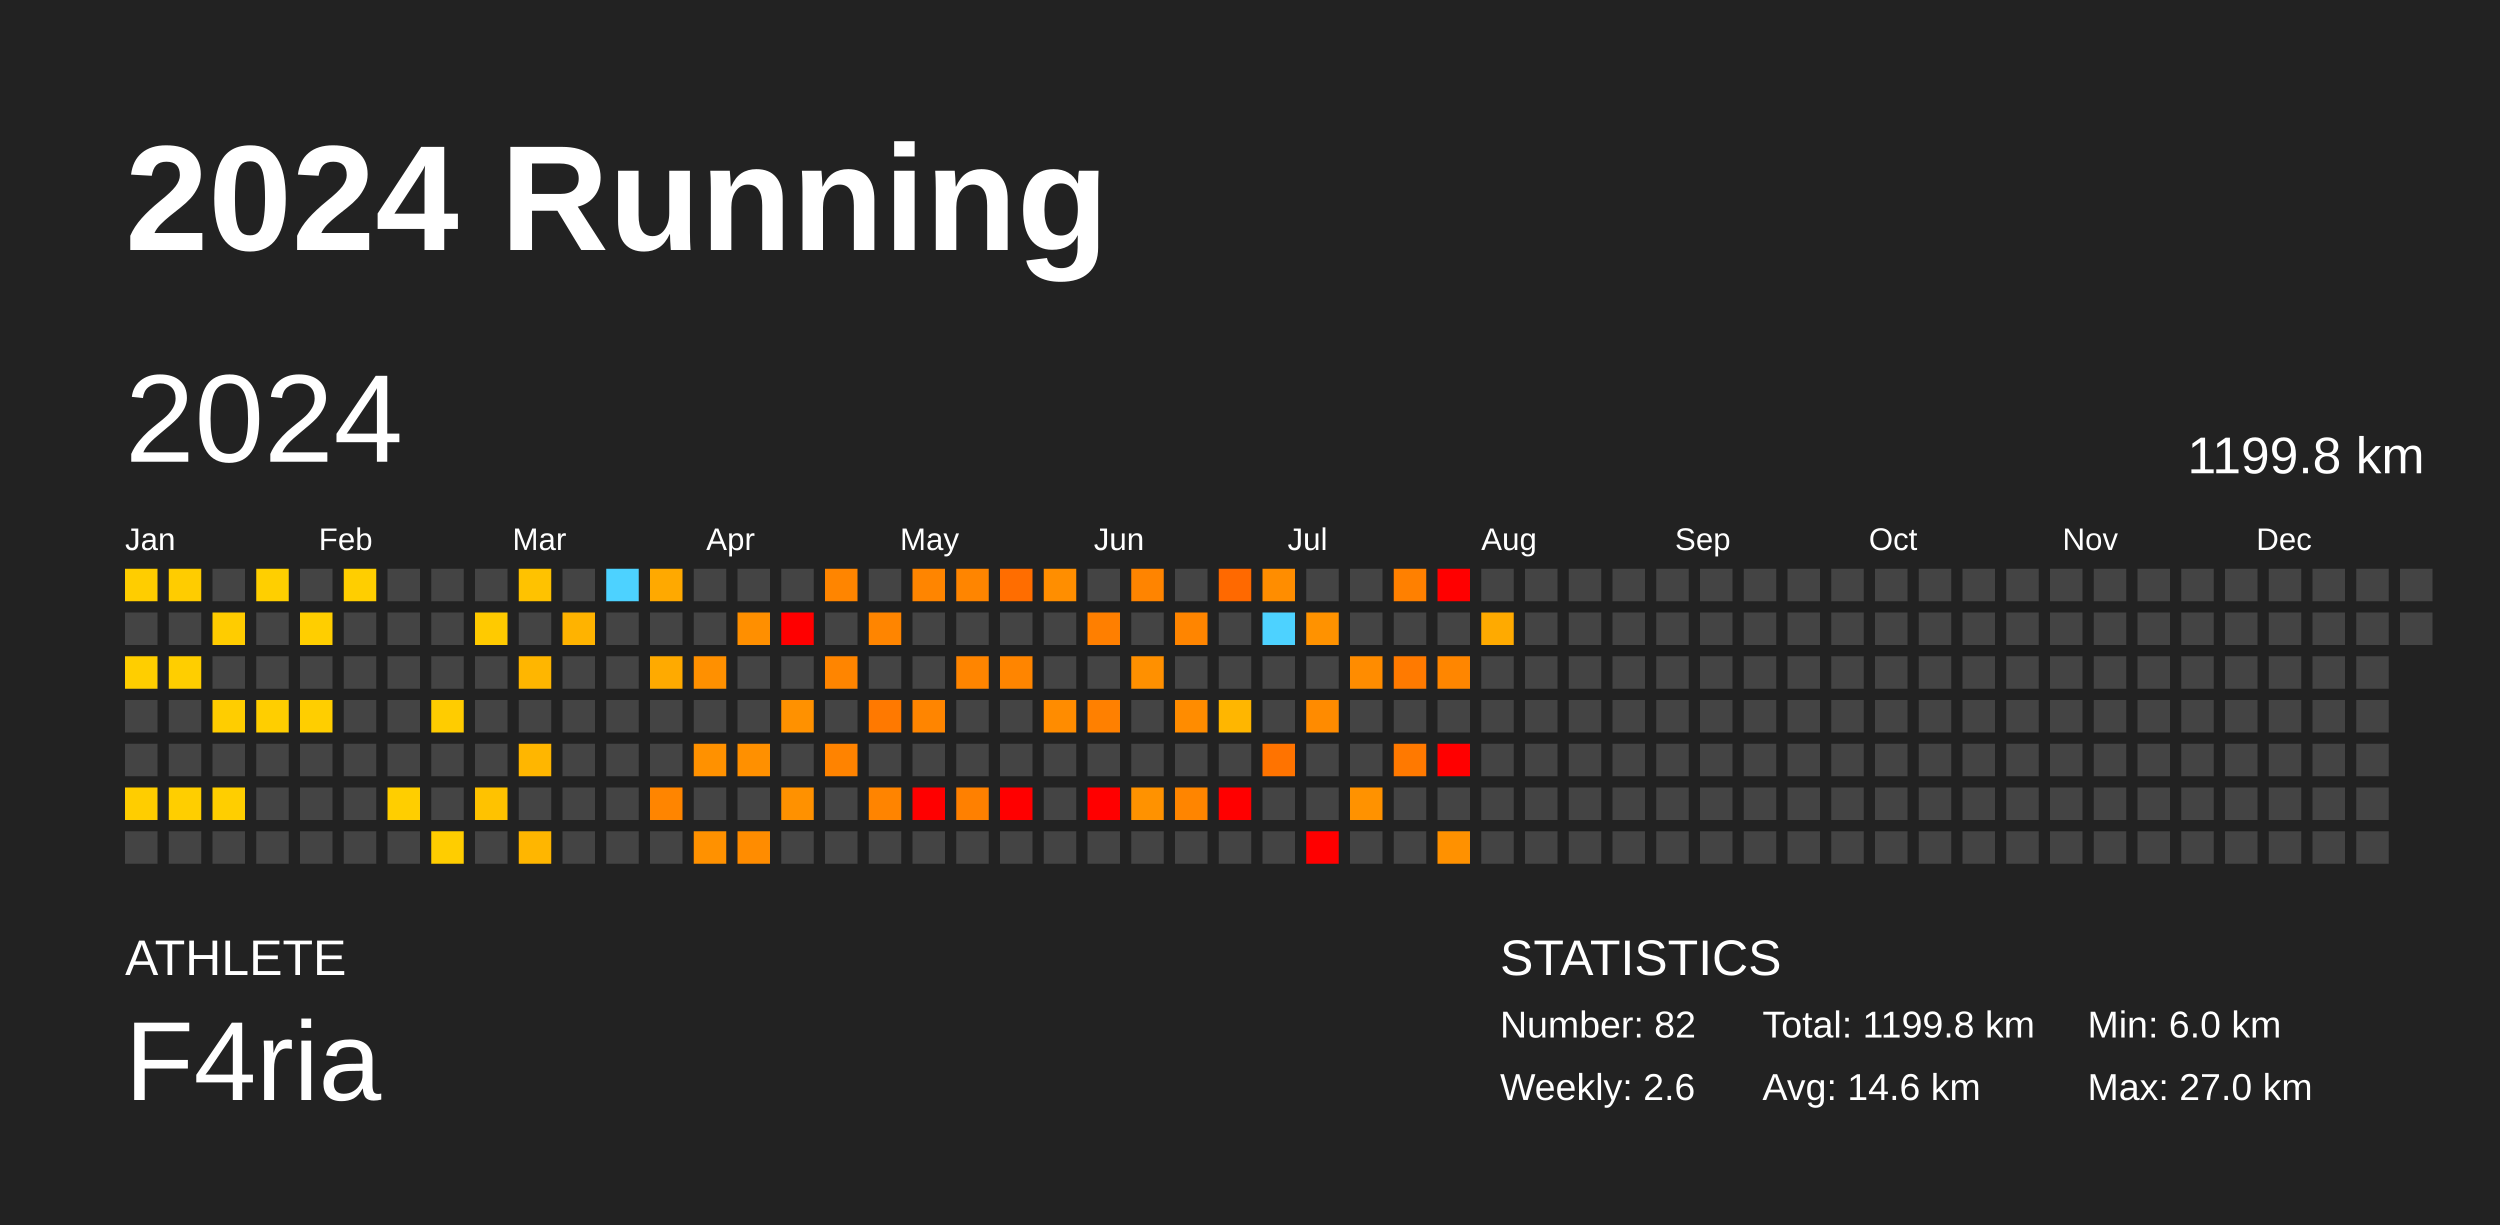
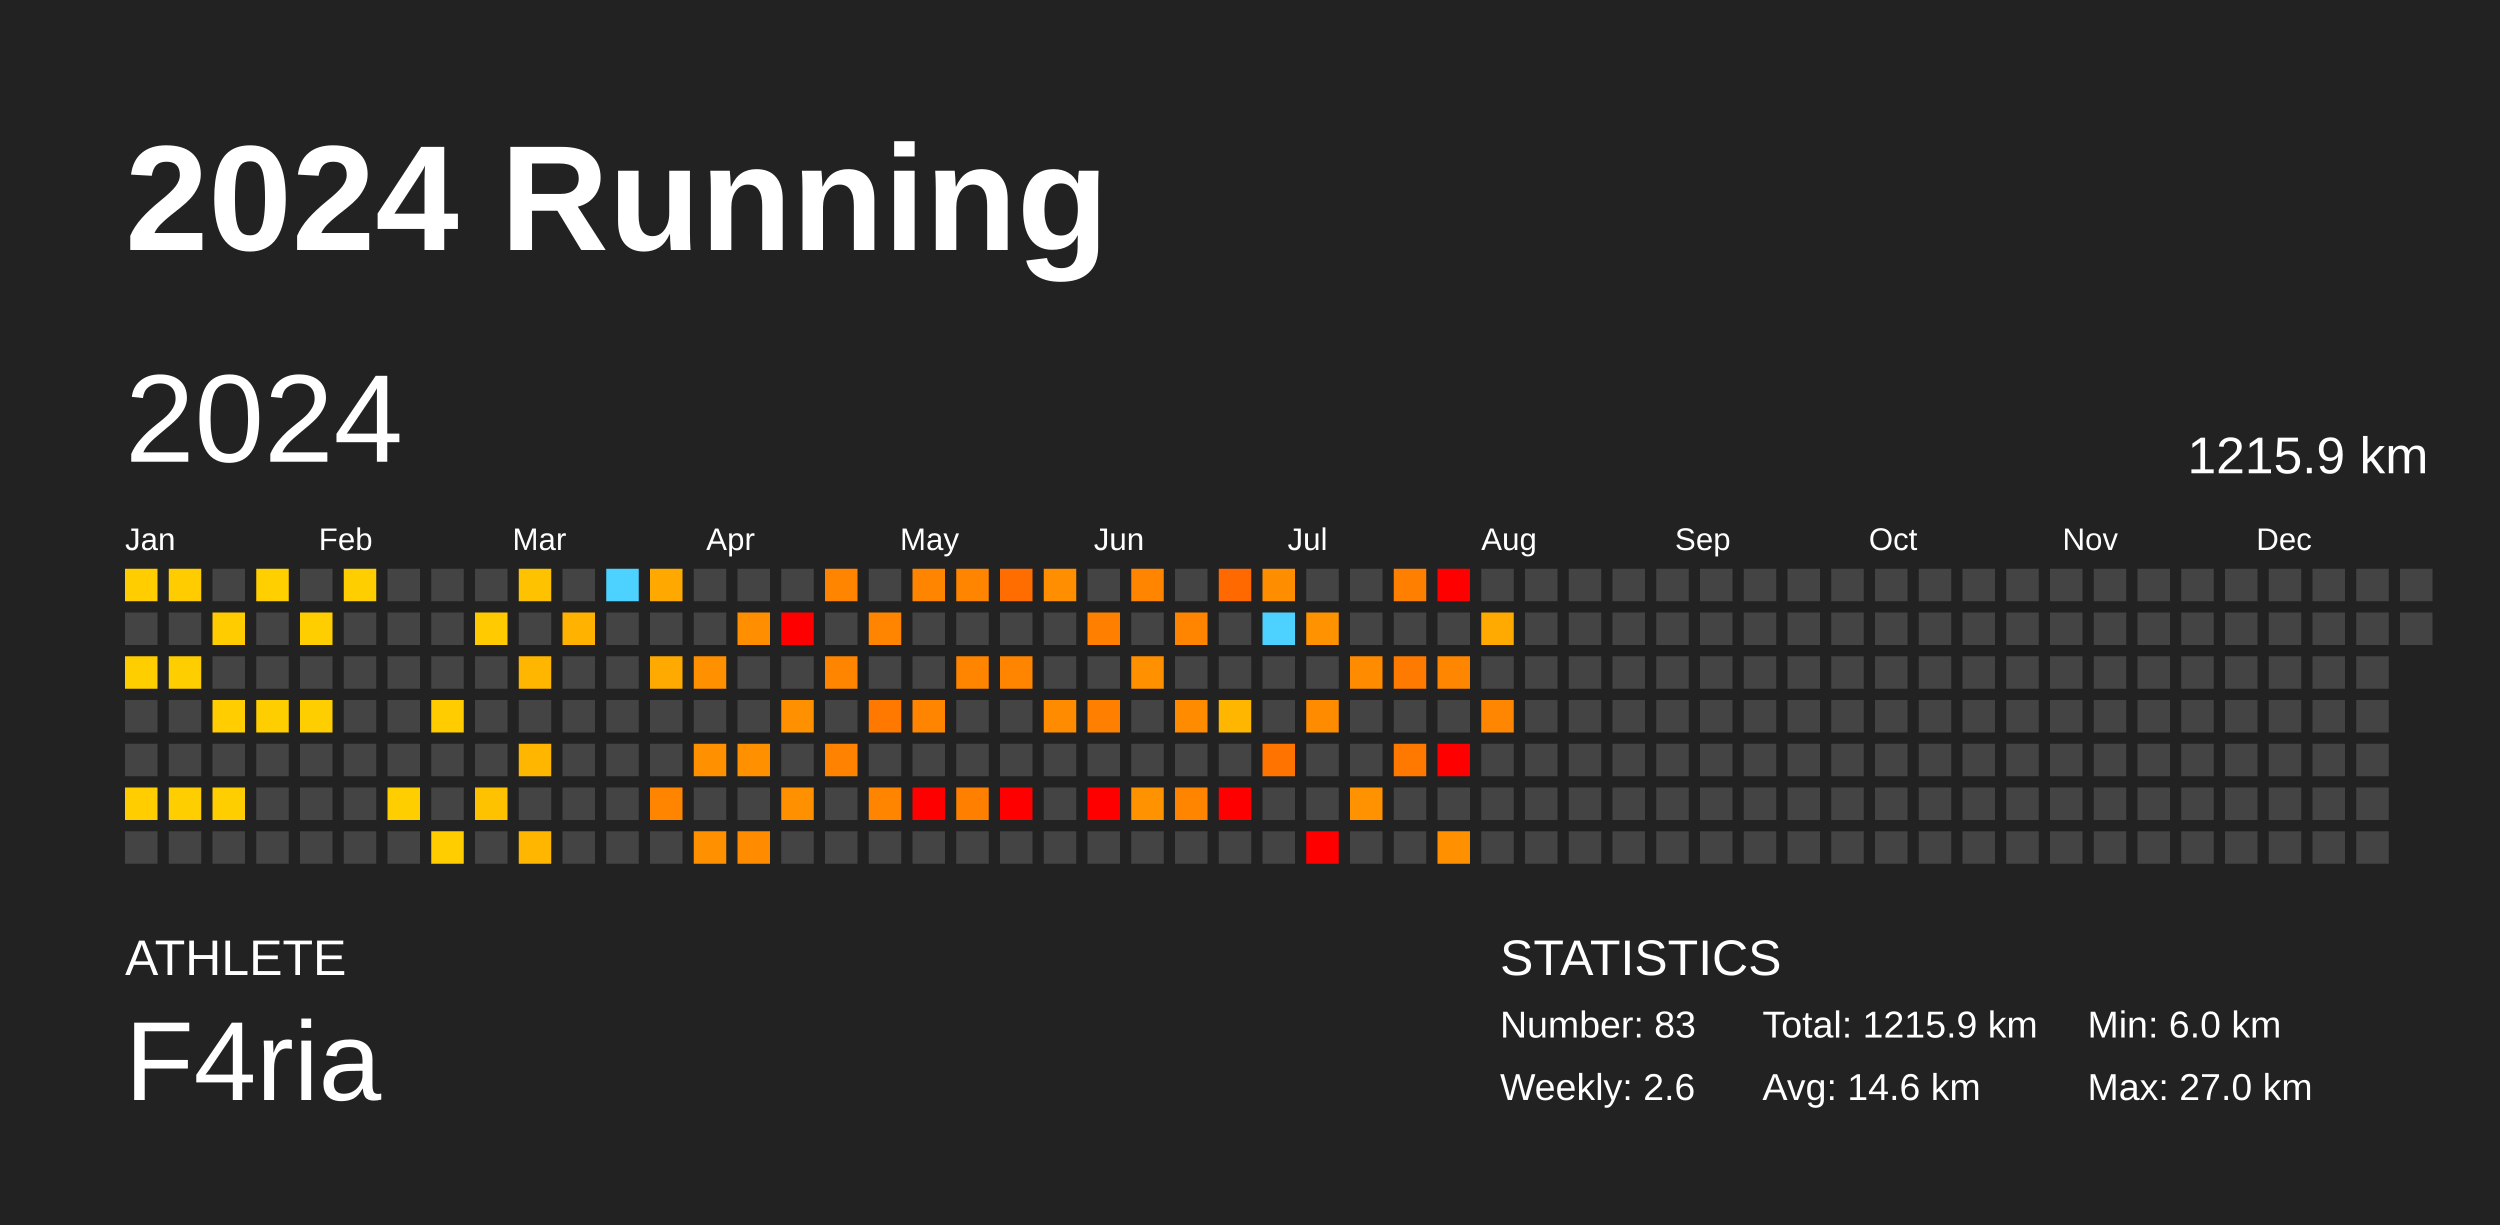
<svg xmlns="http://www.w3.org/2000/svg" baseProfile="full" height="98mm" version="1.1" viewBox="0,0,200,98" width="200mm">
  <defs />
  <rect fill="#222222" height="98" width="200" x="0" y="0" />
  <text fill="#FFFFFF" style="font-size:12px; font-family:Arial; font-weight:bold;" x="10" y="20">2024 Running</text>
  <text fill="#FFFFFF" style="font-size:4px; font-family:Arial" x="10" y="78">ATHLETE</text>
  <text fill="#FFFFFF" style="font-size:9px; font-family:Arial" x="10" y="88">F4ria</text>
  <text fill="#FFFFFF" style="font-size:4px; font-family:Arial" x="120" y="78">STATISTICS</text>
-   <text fill="#FFFFFF" style="font-size:3px; font-family:Arial" x="120" y="83">Number: 82</text>
+   <text fill="#FFFFFF" style="font-size:3px; font-family:Arial" x="120" y="83">Number: 83</text>
  <text fill="#FFFFFF" style="font-size:3px; font-family:Arial" x="120" y="88">Weekly: 2.6</text>
-   <text fill="#FFFFFF" style="font-size:3px; font-family:Arial" x="141" y="83">Total: 1199.8 km</text>
+   <text fill="#FFFFFF" style="font-size:3px; font-family:Arial" x="141" y="83">Total: 1215.9 km</text>
  <text fill="#FFFFFF" style="font-size:3px; font-family:Arial" x="141" y="88">Avg: 14.6 km</text>
  <text fill="#FFFFFF" style="font-size:3px; font-family:Arial" x="167" y="83">Min: 6.0 km</text>
  <text fill="#FFFFFF" style="font-size:3px; font-family:Arial" x="167" y="88">Max: 27.0 km</text>
  <text dominant-baseline="hanging" fill="#FFFFFF" style="font-size:10.0px; font-family:Arial;" x="10" y="30">2024</text>
-   <text dominant-baseline="hanging" fill="#FFFFFF" style="font-size:4.125px; font-family:Arial;" x="175" y="35">1199.8 km</text>
+   <text dominant-baseline="hanging" fill="#FFFFFF" style="font-size:4.125px; font-family:Arial;" x="175" y="35">1215.9 km</text>
  <text fill="#FFFFFF" style="font-size:2.5px; font-family:Arial" x="10.0" y="44">Jan</text>
  <text fill="#FFFFFF" style="font-size:2.5px; font-family:Arial" x="25.5" y="44">Feb</text>
  <text fill="#FFFFFF" style="font-size:2.5px; font-family:Arial" x="41.0" y="44">Mar</text>
  <text fill="#FFFFFF" style="font-size:2.5px; font-family:Arial" x="56.5" y="44">Apr</text>
  <text fill="#FFFFFF" style="font-size:2.5px; font-family:Arial" x="72.0" y="44">May</text>
  <text fill="#FFFFFF" style="font-size:2.5px; font-family:Arial" x="87.5" y="44">Jun</text>
  <text fill="#FFFFFF" style="font-size:2.5px; font-family:Arial" x="103.0" y="44">Jul</text>
  <text fill="#FFFFFF" style="font-size:2.5px; font-family:Arial" x="118.5" y="44">Aug</text>
  <text fill="#FFFFFF" style="font-size:2.5px; font-family:Arial" x="134.0" y="44">Sep</text>
  <text fill="#FFFFFF" style="font-size:2.5px; font-family:Arial" x="149.5" y="44">Oct</text>
  <text fill="#FFFFFF" style="font-size:2.5px; font-family:Arial" x="165.0" y="44">Nov</text>
  <text fill="#FFFFFF" style="font-size:2.5px; font-family:Arial" x="180.5" y="44">Dec</text>
  <rect fill="#ffcd00" height="2.6" width="2.6" x="10.0" y="45.5" />
  <rect fill="#444444" height="2.6" width="2.6" x="10.0" y="49.0" />
  <rect fill="#ffce00" height="2.6" width="2.6" x="10.0" y="52.5" />
  <rect fill="#444444" height="2.6" width="2.6" x="10.0" y="56.0" />
  <rect fill="#444444" height="2.6" width="2.6" x="10.0" y="59.5" />
  <rect fill="#ffcd00" height="2.6" width="2.6" x="10.0" y="63.0" />
  <rect fill="#444444" height="2.6" width="2.6" x="10.0" y="66.5" />
  <rect fill="#ffcc00" height="2.6" width="2.6" x="13.5" y="45.5" />
  <rect fill="#444444" height="2.6" width="2.6" x="13.5" y="49.0" />
  <rect fill="#ffce00" height="2.6" width="2.6" x="13.5" y="52.5" />
  <rect fill="#444444" height="2.6" width="2.6" x="13.5" y="56.0" />
  <rect fill="#444444" height="2.6" width="2.6" x="13.5" y="59.5" />
  <rect fill="#ffce00" height="2.6" width="2.6" x="13.5" y="63.0" />
  <rect fill="#444444" height="2.6" width="2.6" x="13.5" y="66.5" />
  <rect fill="#444444" height="2.6" width="2.6" x="17.0" y="45.5" />
  <rect fill="#ffcc00" height="2.6" width="2.6" x="17.0" y="49.0" />
  <rect fill="#444444" height="2.6" width="2.6" x="17.0" y="52.5" />
  <rect fill="#ffcd00" height="2.6" width="2.6" x="17.0" y="56.0" />
  <rect fill="#444444" height="2.6" width="2.6" x="17.0" y="59.5" />
  <rect fill="#ffce00" height="2.6" width="2.6" x="17.0" y="63.0" />
  <rect fill="#444444" height="2.6" width="2.6" x="17.0" y="66.5" />
  <rect fill="#ffcf00" height="2.6" width="2.6" x="20.5" y="45.5" />
  <rect fill="#444444" height="2.6" width="2.6" x="20.5" y="49.0" />
  <rect fill="#444444" height="2.6" width="2.6" x="20.5" y="52.5" />
  <rect fill="#ffce00" height="2.6" width="2.6" x="20.5" y="56.0" />
  <rect fill="#444444" height="2.6" width="2.6" x="20.5" y="59.5" />
  <rect fill="#444444" height="2.6" width="2.6" x="20.5" y="63.0" />
  <rect fill="#444444" height="2.6" width="2.6" x="20.5" y="66.5" />
  <rect fill="#444444" height="2.6" width="2.6" x="24.0" y="45.5" />
  <rect fill="#ffce00" height="2.6" width="2.6" x="24.0" y="49.0" />
  <rect fill="#444444" height="2.6" width="2.6" x="24.0" y="52.5" />
  <rect fill="#ffce00" height="2.6" width="2.6" x="24.0" y="56.0" />
  <rect fill="#444444" height="2.6" width="2.6" x="24.0" y="59.5" />
  <rect fill="#444444" height="2.6" width="2.6" x="24.0" y="63.0" />
  <rect fill="#444444" height="2.6" width="2.6" x="24.0" y="66.5" />
  <rect fill="#ffce00" height="2.6" width="2.6" x="27.5" y="45.5" />
  <rect fill="#444444" height="2.6" width="2.6" x="27.5" y="49.0" />
  <rect fill="#444444" height="2.6" width="2.6" x="27.5" y="52.5" />
  <rect fill="#444444" height="2.6" width="2.6" x="27.5" y="56.0" />
  <rect fill="#444444" height="2.6" width="2.6" x="27.5" y="59.5" />
  <rect fill="#444444" height="2.6" width="2.6" x="27.5" y="63.0" />
  <rect fill="#444444" height="2.6" width="2.6" x="27.5" y="66.5" />
  <rect fill="#444444" height="2.6" width="2.6" x="31.0" y="45.5" />
  <rect fill="#444444" height="2.6" width="2.6" x="31.0" y="49.0" />
  <rect fill="#444444" height="2.6" width="2.6" x="31.0" y="52.5" />
  <rect fill="#444444" height="2.6" width="2.6" x="31.0" y="56.0" />
  <rect fill="#444444" height="2.6" width="2.6" x="31.0" y="59.5" />
  <rect fill="#ffce00" height="2.6" width="2.6" x="31.0" y="63.0" />
  <rect fill="#444444" height="2.6" width="2.6" x="31.0" y="66.5" />
  <rect fill="#444444" height="2.6" width="2.6" x="34.5" y="45.5" />
  <rect fill="#444444" height="2.6" width="2.6" x="34.5" y="49.0" />
  <rect fill="#444444" height="2.6" width="2.6" x="34.5" y="52.5" />
  <rect fill="#ffcc00" height="2.6" width="2.6" x="34.5" y="56.0" />
  <rect fill="#444444" height="2.6" width="2.6" x="34.5" y="59.5" />
  <rect fill="#444444" height="2.6" width="2.6" x="34.5" y="63.0" />
  <rect fill="#ffcd00" height="2.6" width="2.6" x="34.5" y="66.5" />
  <rect fill="#444444" height="2.6" width="2.6" x="38.0" y="45.5" />
  <rect fill="#ffca00" height="2.6" width="2.6" x="38.0" y="49.0" />
  <rect fill="#444444" height="2.6" width="2.6" x="38.0" y="52.5" />
  <rect fill="#444444" height="2.6" width="2.6" x="38.0" y="56.0" />
  <rect fill="#444444" height="2.6" width="2.6" x="38.0" y="59.5" />
  <rect fill="#ffc200" height="2.6" width="2.6" x="38.0" y="63.0" />
  <rect fill="#444444" height="2.6" width="2.6" x="38.0" y="66.5" />
  <rect fill="#ffc200" height="2.6" width="2.6" x="41.5" y="45.5" />
  <rect fill="#444444" height="2.6" width="2.6" x="41.5" y="49.0" />
  <rect fill="#ffb600" height="2.6" width="2.6" x="41.5" y="52.5" />
  <rect fill="#444444" height="2.6" width="2.6" x="41.5" y="56.0" />
  <rect fill="#ffb600" height="2.6" width="2.6" x="41.5" y="59.5" />
  <rect fill="#444444" height="2.6" width="2.6" x="41.5" y="63.0" />
  <rect fill="#ffb600" height="2.6" width="2.6" x="41.5" y="66.5" />
  <rect fill="#444444" height="2.6" width="2.6" x="45.0" y="45.5" />
  <rect fill="#ffb300" height="2.6" width="2.6" x="45.0" y="49.0" />
  <rect fill="#444444" height="2.6" width="2.6" x="45.0" y="52.5" />
  <rect fill="#444444" height="2.6" width="2.6" x="45.0" y="56.0" />
  <rect fill="#444444" height="2.6" width="2.6" x="45.0" y="59.5" />
  <rect fill="#444444" height="2.6" width="2.6" x="45.0" y="63.0" />
  <rect fill="#444444" height="2.6" width="2.6" x="45.0" y="66.5" />
  <rect fill="#4dd2ff" height="2.6" width="2.6" x="48.5" y="45.5" />
  <rect fill="#444444" height="2.6" width="2.6" x="48.5" y="49.0" />
  <rect fill="#444444" height="2.6" width="2.6" x="48.5" y="52.5" />
  <rect fill="#444444" height="2.6" width="2.6" x="48.5" y="56.0" />
  <rect fill="#444444" height="2.6" width="2.6" x="48.5" y="59.5" />
  <rect fill="#444444" height="2.6" width="2.6" x="48.5" y="63.0" />
  <rect fill="#444444" height="2.6" width="2.6" x="48.5" y="66.5" />
  <rect fill="#ffa900" height="2.6" width="2.6" x="52.0" y="45.5" />
  <rect fill="#444444" height="2.6" width="2.6" x="52.0" y="49.0" />
  <rect fill="#ffaa00" height="2.6" width="2.6" x="52.0" y="52.5" />
  <rect fill="#444444" height="2.6" width="2.6" x="52.0" y="56.0" />
  <rect fill="#444444" height="2.6" width="2.6" x="52.0" y="59.5" />
  <rect fill="#ff8500" height="2.6" width="2.6" x="52.0" y="63.0" />
  <rect fill="#444444" height="2.6" width="2.6" x="52.0" y="66.5" />
  <rect fill="#444444" height="2.6" width="2.6" x="55.5" y="45.5" />
  <rect fill="#444444" height="2.6" width="2.6" x="55.5" y="49.0" />
  <rect fill="#ff9000" height="2.6" width="2.6" x="55.5" y="52.5" />
  <rect fill="#444444" height="2.6" width="2.6" x="55.5" y="56.0" />
  <rect fill="#ff9100" height="2.6" width="2.6" x="55.5" y="59.5" />
  <rect fill="#444444" height="2.6" width="2.6" x="55.5" y="63.0" />
  <rect fill="#ff9100" height="2.6" width="2.6" x="55.5" y="66.5" />
  <rect fill="#444444" height="2.6" width="2.6" x="59.0" y="45.5" />
  <rect fill="#ff8f00" height="2.6" width="2.6" x="59.0" y="49.0" />
  <rect fill="#444444" height="2.6" width="2.6" x="59.0" y="52.5" />
  <rect fill="#444444" height="2.6" width="2.6" x="59.0" y="56.0" />
  <rect fill="#ff9000" height="2.6" width="2.6" x="59.0" y="59.5" />
  <rect fill="#444444" height="2.6" width="2.6" x="59.0" y="63.0" />
  <rect fill="#ff8c00" height="2.6" width="2.6" x="59.0" y="66.5" />
  <rect fill="#444444" height="2.6" width="2.6" x="62.5" y="45.5" />
  <rect fill="red" height="2.6" width="2.6" x="62.5" y="49.0" />
  <rect fill="#444444" height="2.6" width="2.6" x="62.5" y="52.5" />
  <rect fill="#ff9100" height="2.6" width="2.6" x="62.5" y="56.0" />
  <rect fill="#444444" height="2.6" width="2.6" x="62.5" y="59.5" />
  <rect fill="#ff9100" height="2.6" width="2.6" x="62.5" y="63.0" />
  <rect fill="#444444" height="2.6" width="2.6" x="62.5" y="66.5" />
  <rect fill="#ff8500" height="2.6" width="2.6" x="66.0" y="45.5" />
  <rect fill="#444444" height="2.6" width="2.6" x="66.0" y="49.0" />
  <rect fill="#ff8500" height="2.6" width="2.6" x="66.0" y="52.5" />
  <rect fill="#444444" height="2.6" width="2.6" x="66.0" y="56.0" />
  <rect fill="#ff8300" height="2.6" width="2.6" x="66.0" y="59.5" />
  <rect fill="#444444" height="2.6" width="2.6" x="66.0" y="63.0" />
  <rect fill="#444444" height="2.6" width="2.6" x="66.0" y="66.5" />
  <rect fill="#444444" height="2.6" width="2.6" x="69.5" y="45.5" />
  <rect fill="#ff8500" height="2.6" width="2.6" x="69.5" y="49.0" />
  <rect fill="#444444" height="2.6" width="2.6" x="69.5" y="52.5" />
  <rect fill="#ff7900" height="2.6" width="2.6" x="69.5" y="56.0" />
  <rect fill="#444444" height="2.6" width="2.6" x="69.5" y="59.5" />
  <rect fill="#ff8400" height="2.6" width="2.6" x="69.5" y="63.0" />
  <rect fill="#444444" height="2.6" width="2.6" x="69.5" y="66.5" />
  <rect fill="#ff8500" height="2.6" width="2.6" x="73.0" y="45.5" />
  <rect fill="#444444" height="2.6" width="2.6" x="73.0" y="49.0" />
  <rect fill="#444444" height="2.6" width="2.6" x="73.0" y="52.5" />
  <rect fill="#ff8500" height="2.6" width="2.6" x="73.0" y="56.0" />
  <rect fill="#444444" height="2.6" width="2.6" x="73.0" y="59.5" />
  <rect fill="red" height="2.6" width="2.6" x="73.0" y="63.0" />
  <rect fill="#444444" height="2.6" width="2.6" x="73.0" y="66.5" />
  <rect fill="#ff8500" height="2.6" width="2.6" x="76.5" y="45.5" />
  <rect fill="#444444" height="2.6" width="2.6" x="76.5" y="49.0" />
  <rect fill="#ff8500" height="2.6" width="2.6" x="76.5" y="52.5" />
  <rect fill="#444444" height="2.6" width="2.6" x="76.5" y="56.0" />
  <rect fill="#444444" height="2.6" width="2.6" x="76.5" y="59.5" />
  <rect fill="#ff8000" height="2.6" width="2.6" x="76.5" y="63.0" />
  <rect fill="#444444" height="2.6" width="2.6" x="76.5" y="66.5" />
  <rect fill="#ff6d00" height="2.6" width="2.6" x="80.0" y="45.5" />
  <rect fill="#444444" height="2.6" width="2.6" x="80.0" y="49.0" />
  <rect fill="#ff8500" height="2.6" width="2.6" x="80.0" y="52.5" />
  <rect fill="#444444" height="2.6" width="2.6" x="80.0" y="56.0" />
  <rect fill="#444444" height="2.6" width="2.6" x="80.0" y="59.5" />
  <rect fill="red" height="2.6" width="2.6" x="80.0" y="63.0" />
  <rect fill="#444444" height="2.6" width="2.6" x="80.0" y="66.5" />
  <rect fill="#ff8e00" height="2.6" width="2.6" x="83.5" y="45.5" />
  <rect fill="#444444" height="2.6" width="2.6" x="83.5" y="49.0" />
  <rect fill="#444444" height="2.6" width="2.6" x="83.5" y="52.5" />
  <rect fill="#ff8c00" height="2.6" width="2.6" x="83.5" y="56.0" />
  <rect fill="#444444" height="2.6" width="2.6" x="83.5" y="59.5" />
  <rect fill="#444444" height="2.6" width="2.6" x="83.5" y="63.0" />
  <rect fill="#444444" height="2.6" width="2.6" x="83.5" y="66.5" />
  <rect fill="#444444" height="2.6" width="2.6" x="87.0" y="45.5" />
  <rect fill="#ff7f00" height="2.6" width="2.6" x="87.0" y="49.0" />
  <rect fill="#444444" height="2.6" width="2.6" x="87.0" y="52.5" />
  <rect fill="#ff8000" height="2.6" width="2.6" x="87.0" y="56.0" />
  <rect fill="#444444" height="2.6" width="2.6" x="87.0" y="59.5" />
  <rect fill="red" height="2.6" width="2.6" x="87.0" y="63.0" />
  <rect fill="#444444" height="2.6" width="2.6" x="87.0" y="66.5" />
  <rect fill="#ff8400" height="2.6" width="2.6" x="90.5" y="45.5" />
  <rect fill="#444444" height="2.6" width="2.6" x="90.5" y="49.0" />
  <rect fill="#ff9000" height="2.6" width="2.6" x="90.5" y="52.5" />
  <rect fill="#444444" height="2.6" width="2.6" x="90.5" y="56.0" />
  <rect fill="#444444" height="2.6" width="2.6" x="90.5" y="59.5" />
  <rect fill="#ff9200" height="2.6" width="2.6" x="90.5" y="63.0" />
  <rect fill="#444444" height="2.6" width="2.6" x="90.5" y="66.5" />
  <rect fill="#444444" height="2.6" width="2.6" x="94.0" y="45.5" />
  <rect fill="#ff8500" height="2.6" width="2.6" x="94.0" y="49.0" />
  <rect fill="#444444" height="2.6" width="2.6" x="94.0" y="52.5" />
  <rect fill="#ff8c00" height="2.6" width="2.6" x="94.0" y="56.0" />
  <rect fill="#444444" height="2.6" width="2.6" x="94.0" y="59.5" />
  <rect fill="#ff8500" height="2.6" width="2.6" x="94.0" y="63.0" />
  <rect fill="#444444" height="2.6" width="2.6" x="94.0" y="66.5" />
  <rect fill="#ff6900" height="2.6" width="2.6" x="97.5" y="45.5" />
  <rect fill="#444444" height="2.6" width="2.6" x="97.5" y="49.0" />
  <rect fill="#444444" height="2.6" width="2.6" x="97.5" y="52.5" />
  <rect fill="#ffb600" height="2.6" width="2.6" x="97.5" y="56.0" />
  <rect fill="#444444" height="2.6" width="2.6" x="97.5" y="59.5" />
  <rect fill="red" height="2.6" width="2.6" x="97.5" y="63.0" />
  <rect fill="#444444" height="2.6" width="2.6" x="97.5" y="66.5" />
  <rect fill="#ff8d00" height="2.6" width="2.6" x="101.0" y="45.5" />
  <rect fill="#4dd2ff" height="2.6" width="2.6" x="101.0" y="49.0" />
  <rect fill="#444444" height="2.6" width="2.6" x="101.0" y="52.5" />
  <rect fill="#444444" height="2.6" width="2.6" x="101.0" y="56.0" />
  <rect fill="#ff7300" height="2.6" width="2.6" x="101.0" y="59.5" />
  <rect fill="#444444" height="2.6" width="2.6" x="101.0" y="63.0" />
  <rect fill="#444444" height="2.6" width="2.6" x="101.0" y="66.5" />
  <rect fill="#444444" height="2.6" width="2.6" x="104.5" y="45.5" />
  <rect fill="#ff9200" height="2.6" width="2.6" x="104.5" y="49.0" />
  <rect fill="#444444" height="2.6" width="2.6" x="104.5" y="52.5" />
  <rect fill="#ff8b00" height="2.6" width="2.6" x="104.5" y="56.0" />
  <rect fill="#444444" height="2.6" width="2.6" x="104.5" y="59.5" />
  <rect fill="#444444" height="2.6" width="2.6" x="104.5" y="63.0" />
  <rect fill="red" height="2.6" width="2.6" x="104.5" y="66.5" />
  <rect fill="#444444" height="2.6" width="2.6" x="108.0" y="45.5" />
  <rect fill="#444444" height="2.6" width="2.6" x="108.0" y="49.0" />
  <rect fill="#ff8c00" height="2.6" width="2.6" x="108.0" y="52.5" />
  <rect fill="#444444" height="2.6" width="2.6" x="108.0" y="56.0" />
  <rect fill="#444444" height="2.6" width="2.6" x="108.0" y="59.5" />
  <rect fill="#ff9200" height="2.6" width="2.6" x="108.0" y="63.0" />
  <rect fill="#444444" height="2.6" width="2.6" x="108.0" y="66.5" />
  <rect fill="#ff8000" height="2.6" width="2.6" x="111.5" y="45.5" />
  <rect fill="#444444" height="2.6" width="2.6" x="111.5" y="49.0" />
  <rect fill="#ff7a00" height="2.6" width="2.6" x="111.5" y="52.5" />
  <rect fill="#444444" height="2.6" width="2.6" x="111.5" y="56.0" />
  <rect fill="#ff7900" height="2.6" width="2.6" x="111.5" y="59.5" />
  <rect fill="#444444" height="2.6" width="2.6" x="111.5" y="63.0" />
  <rect fill="#444444" height="2.6" width="2.6" x="111.5" y="66.5" />
  <rect fill="red" height="2.6" width="2.6" x="115.0" y="45.5" />
  <rect fill="#444444" height="2.6" width="2.6" x="115.0" y="49.0" />
  <rect fill="#ff8600" height="2.6" width="2.6" x="115.0" y="52.5" />
  <rect fill="#444444" height="2.6" width="2.6" x="115.0" y="56.0" />
  <rect fill="red" height="2.6" width="2.6" x="115.0" y="59.5" />
  <rect fill="#444444" height="2.6" width="2.6" x="115.0" y="63.0" />
  <rect fill="#ff9100" height="2.6" width="2.6" x="115.0" y="66.5" />
  <rect fill="#444444" height="2.6" width="2.6" x="118.5" y="45.5" />
  <rect fill="#ffaa00" height="2.6" width="2.6" x="118.5" y="49.0" />
  <rect fill="#444444" height="2.6" width="2.6" x="118.5" y="52.5" />
-   <rect fill="#444444" height="2.6" width="2.6" x="118.5" y="56.0" />
+   <rect fill="#ff8600" height="2.6" width="2.6" x="118.5" y="56.0" />
  <rect fill="#444444" height="2.6" width="2.6" x="118.5" y="59.5" />
  <rect fill="#444444" height="2.6" width="2.6" x="118.5" y="63.0" />
  <rect fill="#444444" height="2.6" width="2.6" x="118.5" y="66.5" />
  <rect fill="#444444" height="2.6" width="2.6" x="122.0" y="45.5" />
  <rect fill="#444444" height="2.6" width="2.6" x="122.0" y="49.0" />
  <rect fill="#444444" height="2.6" width="2.6" x="122.0" y="52.5" />
  <rect fill="#444444" height="2.6" width="2.6" x="122.0" y="56.0" />
  <rect fill="#444444" height="2.6" width="2.6" x="122.0" y="59.5" />
  <rect fill="#444444" height="2.6" width="2.6" x="122.0" y="63.0" />
  <rect fill="#444444" height="2.6" width="2.6" x="122.0" y="66.5" />
  <rect fill="#444444" height="2.6" width="2.6" x="125.5" y="45.5" />
  <rect fill="#444444" height="2.6" width="2.6" x="125.5" y="49.0" />
  <rect fill="#444444" height="2.6" width="2.6" x="125.5" y="52.5" />
  <rect fill="#444444" height="2.6" width="2.6" x="125.5" y="56.0" />
  <rect fill="#444444" height="2.6" width="2.6" x="125.5" y="59.5" />
  <rect fill="#444444" height="2.6" width="2.6" x="125.5" y="63.0" />
  <rect fill="#444444" height="2.6" width="2.6" x="125.5" y="66.5" />
  <rect fill="#444444" height="2.6" width="2.6" x="129.0" y="45.5" />
  <rect fill="#444444" height="2.6" width="2.6" x="129.0" y="49.0" />
  <rect fill="#444444" height="2.6" width="2.6" x="129.0" y="52.5" />
  <rect fill="#444444" height="2.6" width="2.6" x="129.0" y="56.0" />
  <rect fill="#444444" height="2.6" width="2.6" x="129.0" y="59.5" />
  <rect fill="#444444" height="2.6" width="2.6" x="129.0" y="63.0" />
  <rect fill="#444444" height="2.6" width="2.6" x="129.0" y="66.5" />
  <rect fill="#444444" height="2.6" width="2.6" x="132.5" y="45.5" />
  <rect fill="#444444" height="2.6" width="2.6" x="132.5" y="49.0" />
  <rect fill="#444444" height="2.6" width="2.6" x="132.5" y="52.5" />
  <rect fill="#444444" height="2.6" width="2.6" x="132.5" y="56.0" />
  <rect fill="#444444" height="2.6" width="2.6" x="132.5" y="59.5" />
  <rect fill="#444444" height="2.6" width="2.6" x="132.5" y="63.0" />
  <rect fill="#444444" height="2.6" width="2.6" x="132.5" y="66.5" />
  <rect fill="#444444" height="2.6" width="2.6" x="136.0" y="45.5" />
  <rect fill="#444444" height="2.6" width="2.6" x="136.0" y="49.0" />
  <rect fill="#444444" height="2.6" width="2.6" x="136.0" y="52.5" />
  <rect fill="#444444" height="2.6" width="2.6" x="136.0" y="56.0" />
  <rect fill="#444444" height="2.6" width="2.6" x="136.0" y="59.5" />
  <rect fill="#444444" height="2.6" width="2.6" x="136.0" y="63.0" />
  <rect fill="#444444" height="2.6" width="2.6" x="136.0" y="66.5" />
  <rect fill="#444444" height="2.6" width="2.6" x="139.5" y="45.5" />
  <rect fill="#444444" height="2.6" width="2.6" x="139.5" y="49.0" />
  <rect fill="#444444" height="2.6" width="2.6" x="139.5" y="52.5" />
  <rect fill="#444444" height="2.6" width="2.6" x="139.5" y="56.0" />
  <rect fill="#444444" height="2.6" width="2.6" x="139.5" y="59.5" />
  <rect fill="#444444" height="2.6" width="2.6" x="139.5" y="63.0" />
  <rect fill="#444444" height="2.6" width="2.6" x="139.5" y="66.5" />
  <rect fill="#444444" height="2.6" width="2.6" x="143.0" y="45.5" />
  <rect fill="#444444" height="2.6" width="2.6" x="143.0" y="49.0" />
  <rect fill="#444444" height="2.6" width="2.6" x="143.0" y="52.5" />
  <rect fill="#444444" height="2.6" width="2.6" x="143.0" y="56.0" />
  <rect fill="#444444" height="2.6" width="2.6" x="143.0" y="59.5" />
  <rect fill="#444444" height="2.6" width="2.6" x="143.0" y="63.0" />
  <rect fill="#444444" height="2.6" width="2.6" x="143.0" y="66.5" />
  <rect fill="#444444" height="2.6" width="2.6" x="146.5" y="45.5" />
  <rect fill="#444444" height="2.6" width="2.6" x="146.5" y="49.0" />
  <rect fill="#444444" height="2.6" width="2.6" x="146.5" y="52.5" />
  <rect fill="#444444" height="2.6" width="2.6" x="146.5" y="56.0" />
  <rect fill="#444444" height="2.6" width="2.6" x="146.5" y="59.5" />
  <rect fill="#444444" height="2.6" width="2.6" x="146.5" y="63.0" />
  <rect fill="#444444" height="2.6" width="2.6" x="146.5" y="66.5" />
  <rect fill="#444444" height="2.6" width="2.6" x="150.0" y="45.5" />
  <rect fill="#444444" height="2.6" width="2.6" x="150.0" y="49.0" />
  <rect fill="#444444" height="2.6" width="2.6" x="150.0" y="52.5" />
  <rect fill="#444444" height="2.6" width="2.6" x="150.0" y="56.0" />
  <rect fill="#444444" height="2.6" width="2.6" x="150.0" y="59.5" />
  <rect fill="#444444" height="2.6" width="2.6" x="150.0" y="63.0" />
  <rect fill="#444444" height="2.6" width="2.6" x="150.0" y="66.5" />
  <rect fill="#444444" height="2.6" width="2.6" x="153.5" y="45.5" />
  <rect fill="#444444" height="2.6" width="2.6" x="153.5" y="49.0" />
  <rect fill="#444444" height="2.6" width="2.6" x="153.5" y="52.5" />
  <rect fill="#444444" height="2.6" width="2.6" x="153.5" y="56.0" />
  <rect fill="#444444" height="2.6" width="2.6" x="153.5" y="59.5" />
  <rect fill="#444444" height="2.6" width="2.6" x="153.5" y="63.0" />
  <rect fill="#444444" height="2.6" width="2.6" x="153.5" y="66.5" />
  <rect fill="#444444" height="2.6" width="2.6" x="157.0" y="45.5" />
  <rect fill="#444444" height="2.6" width="2.6" x="157.0" y="49.0" />
  <rect fill="#444444" height="2.6" width="2.6" x="157.0" y="52.5" />
  <rect fill="#444444" height="2.6" width="2.6" x="157.0" y="56.0" />
  <rect fill="#444444" height="2.6" width="2.6" x="157.0" y="59.5" />
  <rect fill="#444444" height="2.6" width="2.6" x="157.0" y="63.0" />
  <rect fill="#444444" height="2.6" width="2.6" x="157.0" y="66.5" />
  <rect fill="#444444" height="2.6" width="2.6" x="160.5" y="45.5" />
  <rect fill="#444444" height="2.6" width="2.6" x="160.5" y="49.0" />
  <rect fill="#444444" height="2.6" width="2.6" x="160.5" y="52.5" />
  <rect fill="#444444" height="2.6" width="2.6" x="160.5" y="56.0" />
  <rect fill="#444444" height="2.6" width="2.6" x="160.5" y="59.5" />
  <rect fill="#444444" height="2.6" width="2.6" x="160.5" y="63.0" />
  <rect fill="#444444" height="2.6" width="2.6" x="160.5" y="66.5" />
  <rect fill="#444444" height="2.6" width="2.6" x="164.0" y="45.5" />
  <rect fill="#444444" height="2.6" width="2.6" x="164.0" y="49.0" />
  <rect fill="#444444" height="2.6" width="2.6" x="164.0" y="52.5" />
  <rect fill="#444444" height="2.6" width="2.6" x="164.0" y="56.0" />
  <rect fill="#444444" height="2.6" width="2.6" x="164.0" y="59.5" />
  <rect fill="#444444" height="2.6" width="2.6" x="164.0" y="63.0" />
  <rect fill="#444444" height="2.6" width="2.6" x="164.0" y="66.5" />
  <rect fill="#444444" height="2.6" width="2.6" x="167.5" y="45.5" />
  <rect fill="#444444" height="2.6" width="2.6" x="167.5" y="49.0" />
  <rect fill="#444444" height="2.6" width="2.6" x="167.5" y="52.5" />
  <rect fill="#444444" height="2.6" width="2.6" x="167.5" y="56.0" />
  <rect fill="#444444" height="2.6" width="2.6" x="167.5" y="59.5" />
  <rect fill="#444444" height="2.6" width="2.6" x="167.5" y="63.0" />
  <rect fill="#444444" height="2.6" width="2.6" x="167.5" y="66.5" />
  <rect fill="#444444" height="2.6" width="2.6" x="171.0" y="45.5" />
  <rect fill="#444444" height="2.6" width="2.6" x="171.0" y="49.0" />
  <rect fill="#444444" height="2.6" width="2.6" x="171.0" y="52.5" />
  <rect fill="#444444" height="2.6" width="2.6" x="171.0" y="56.0" />
  <rect fill="#444444" height="2.6" width="2.6" x="171.0" y="59.5" />
  <rect fill="#444444" height="2.6" width="2.6" x="171.0" y="63.0" />
  <rect fill="#444444" height="2.6" width="2.6" x="171.0" y="66.5" />
  <rect fill="#444444" height="2.6" width="2.6" x="174.5" y="45.5" />
  <rect fill="#444444" height="2.6" width="2.6" x="174.5" y="49.0" />
  <rect fill="#444444" height="2.6" width="2.6" x="174.5" y="52.5" />
  <rect fill="#444444" height="2.6" width="2.6" x="174.5" y="56.0" />
  <rect fill="#444444" height="2.6" width="2.6" x="174.5" y="59.5" />
  <rect fill="#444444" height="2.6" width="2.6" x="174.5" y="63.0" />
  <rect fill="#444444" height="2.6" width="2.6" x="174.5" y="66.5" />
  <rect fill="#444444" height="2.6" width="2.6" x="178.0" y="45.5" />
  <rect fill="#444444" height="2.6" width="2.6" x="178.0" y="49.0" />
  <rect fill="#444444" height="2.6" width="2.6" x="178.0" y="52.5" />
  <rect fill="#444444" height="2.6" width="2.6" x="178.0" y="56.0" />
  <rect fill="#444444" height="2.6" width="2.6" x="178.0" y="59.5" />
  <rect fill="#444444" height="2.6" width="2.6" x="178.0" y="63.0" />
  <rect fill="#444444" height="2.6" width="2.6" x="178.0" y="66.5" />
  <rect fill="#444444" height="2.6" width="2.6" x="181.5" y="45.5" />
  <rect fill="#444444" height="2.6" width="2.6" x="181.5" y="49.0" />
  <rect fill="#444444" height="2.6" width="2.6" x="181.5" y="52.5" />
  <rect fill="#444444" height="2.6" width="2.6" x="181.5" y="56.0" />
  <rect fill="#444444" height="2.6" width="2.6" x="181.5" y="59.5" />
  <rect fill="#444444" height="2.6" width="2.6" x="181.5" y="63.0" />
  <rect fill="#444444" height="2.6" width="2.6" x="181.5" y="66.5" />
  <rect fill="#444444" height="2.6" width="2.6" x="185.0" y="45.5" />
  <rect fill="#444444" height="2.6" width="2.6" x="185.0" y="49.0" />
  <rect fill="#444444" height="2.6" width="2.6" x="185.0" y="52.5" />
  <rect fill="#444444" height="2.6" width="2.6" x="185.0" y="56.0" />
  <rect fill="#444444" height="2.6" width="2.6" x="185.0" y="59.5" />
  <rect fill="#444444" height="2.6" width="2.6" x="185.0" y="63.0" />
  <rect fill="#444444" height="2.6" width="2.6" x="185.0" y="66.5" />
  <rect fill="#444444" height="2.6" width="2.6" x="188.5" y="45.5" />
  <rect fill="#444444" height="2.6" width="2.6" x="188.5" y="49.0" />
  <rect fill="#444444" height="2.6" width="2.6" x="188.5" y="52.5" />
  <rect fill="#444444" height="2.6" width="2.6" x="188.5" y="56.0" />
  <rect fill="#444444" height="2.6" width="2.6" x="188.5" y="59.5" />
  <rect fill="#444444" height="2.6" width="2.6" x="188.5" y="63.0" />
  <rect fill="#444444" height="2.6" width="2.6" x="188.5" y="66.5" />
  <rect fill="#444444" height="2.6" width="2.6" x="192.0" y="45.5" />
  <rect fill="#444444" height="2.6" width="2.6" x="192.0" y="49.0" />
</svg>
